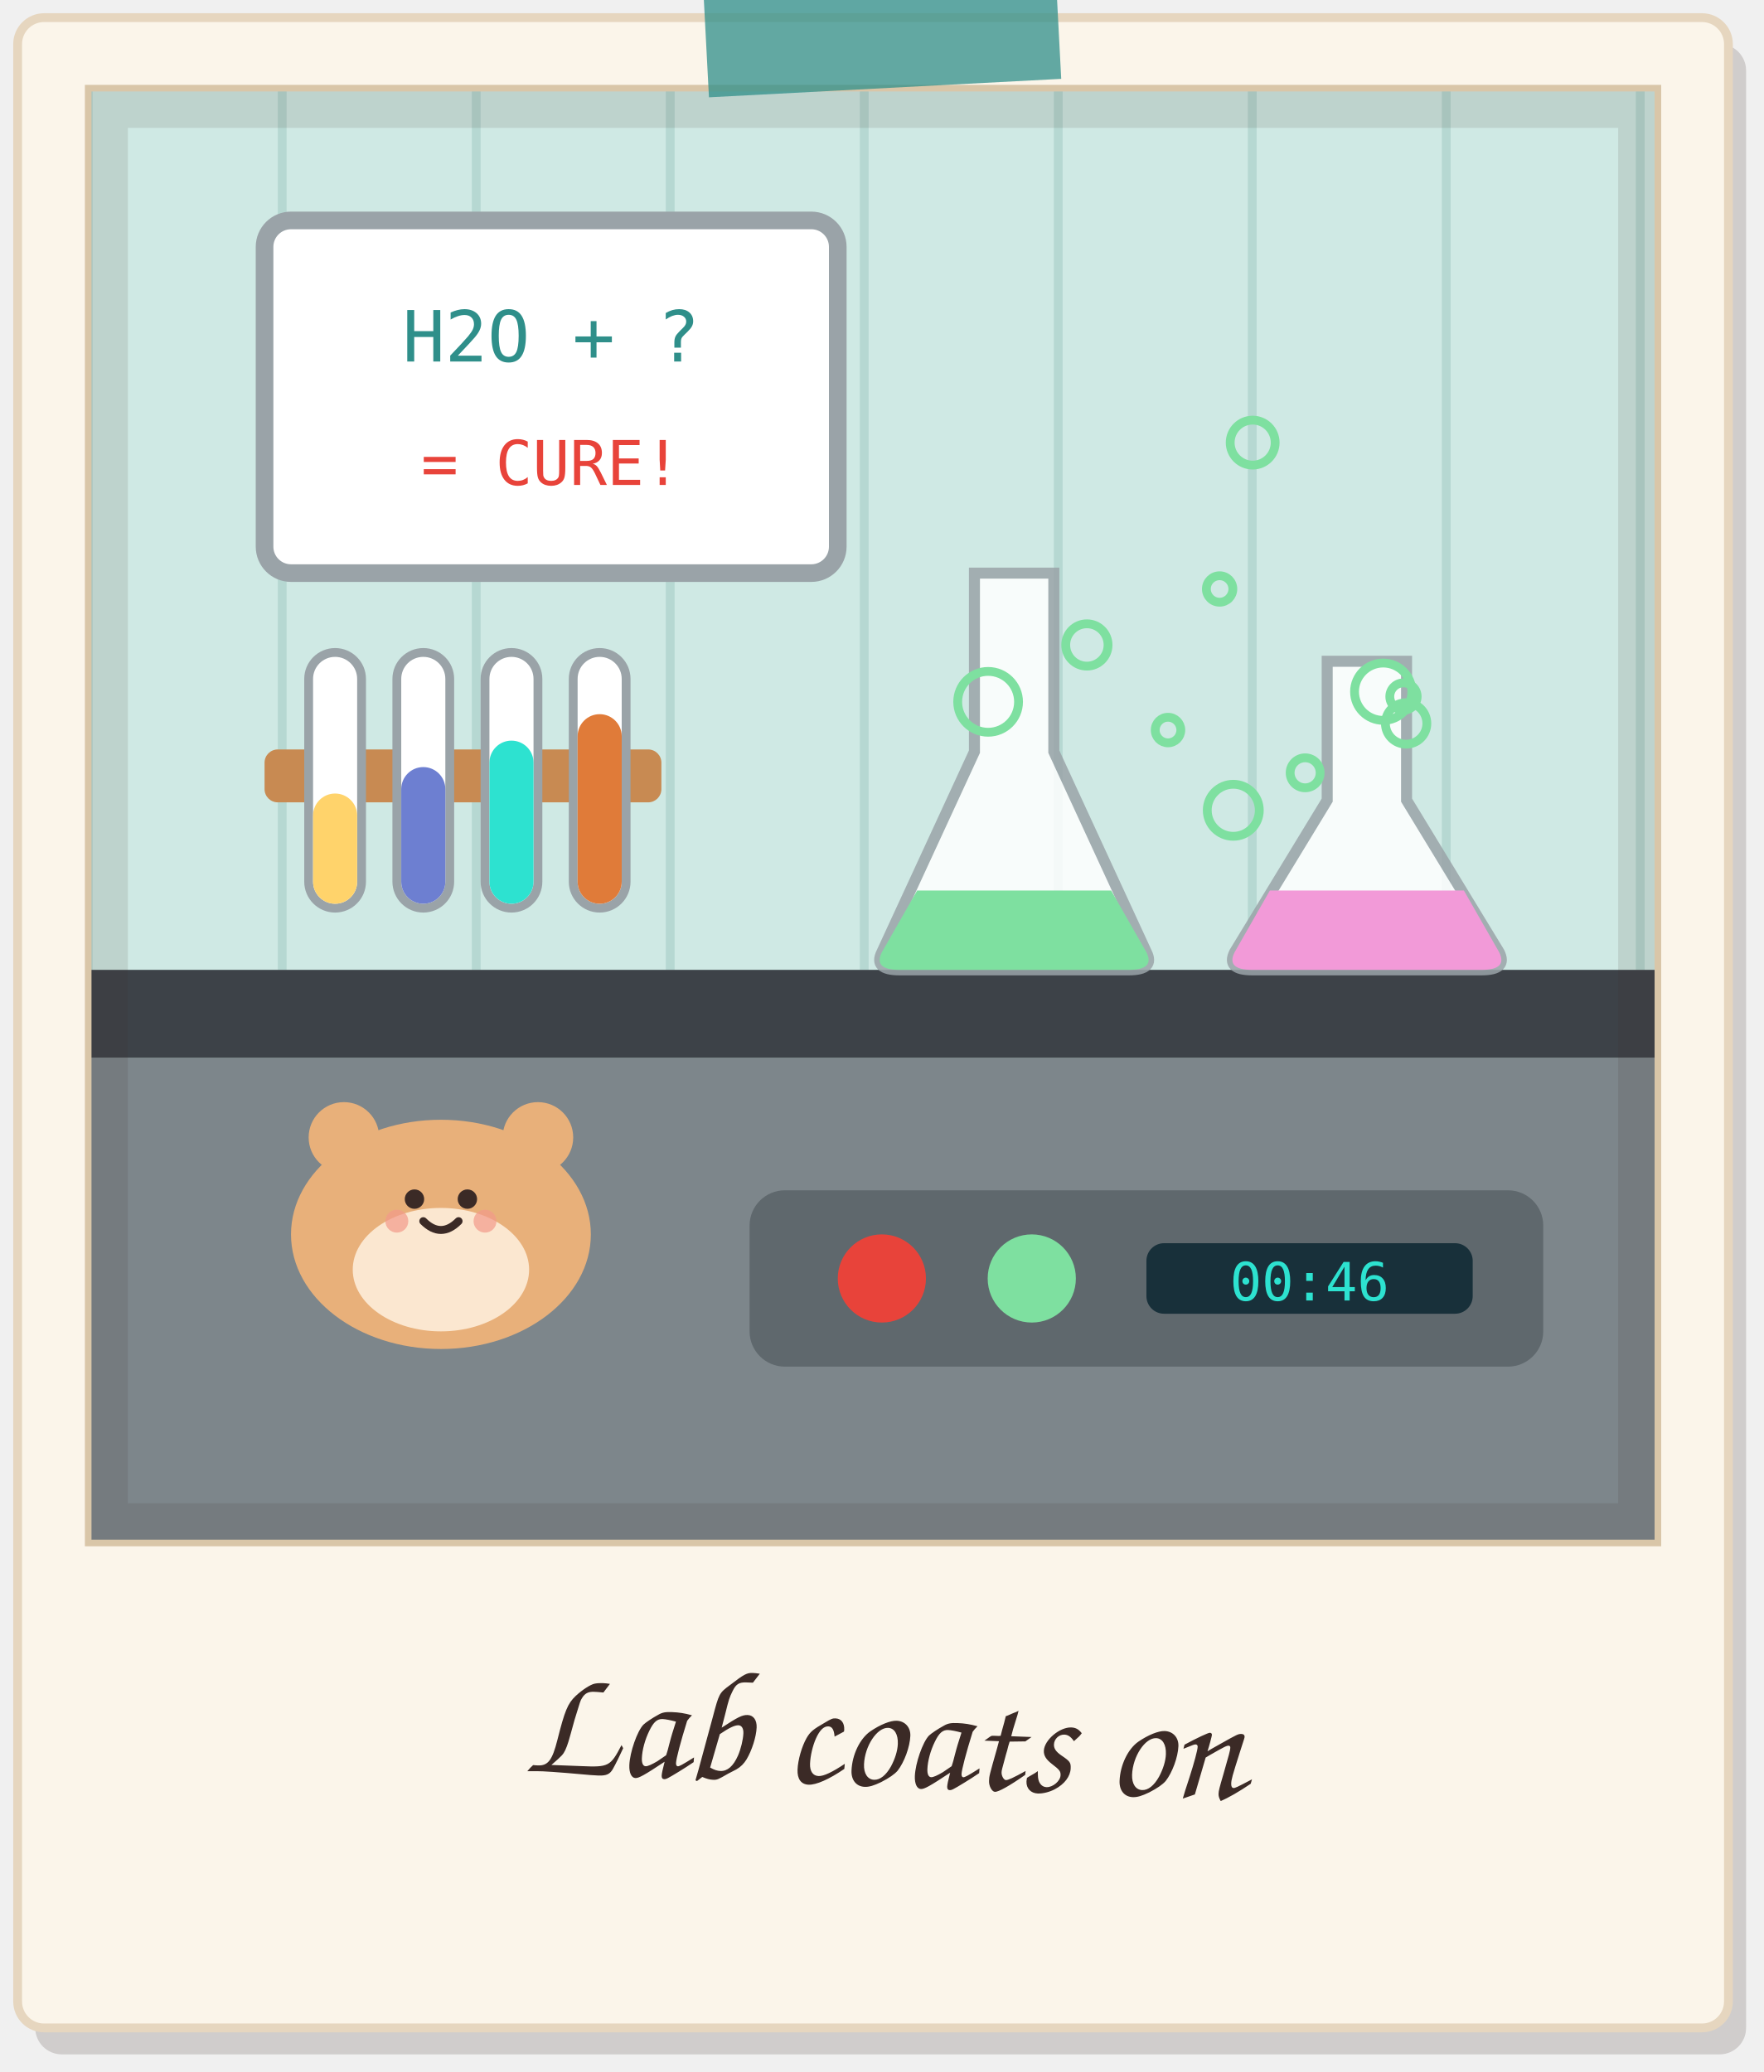
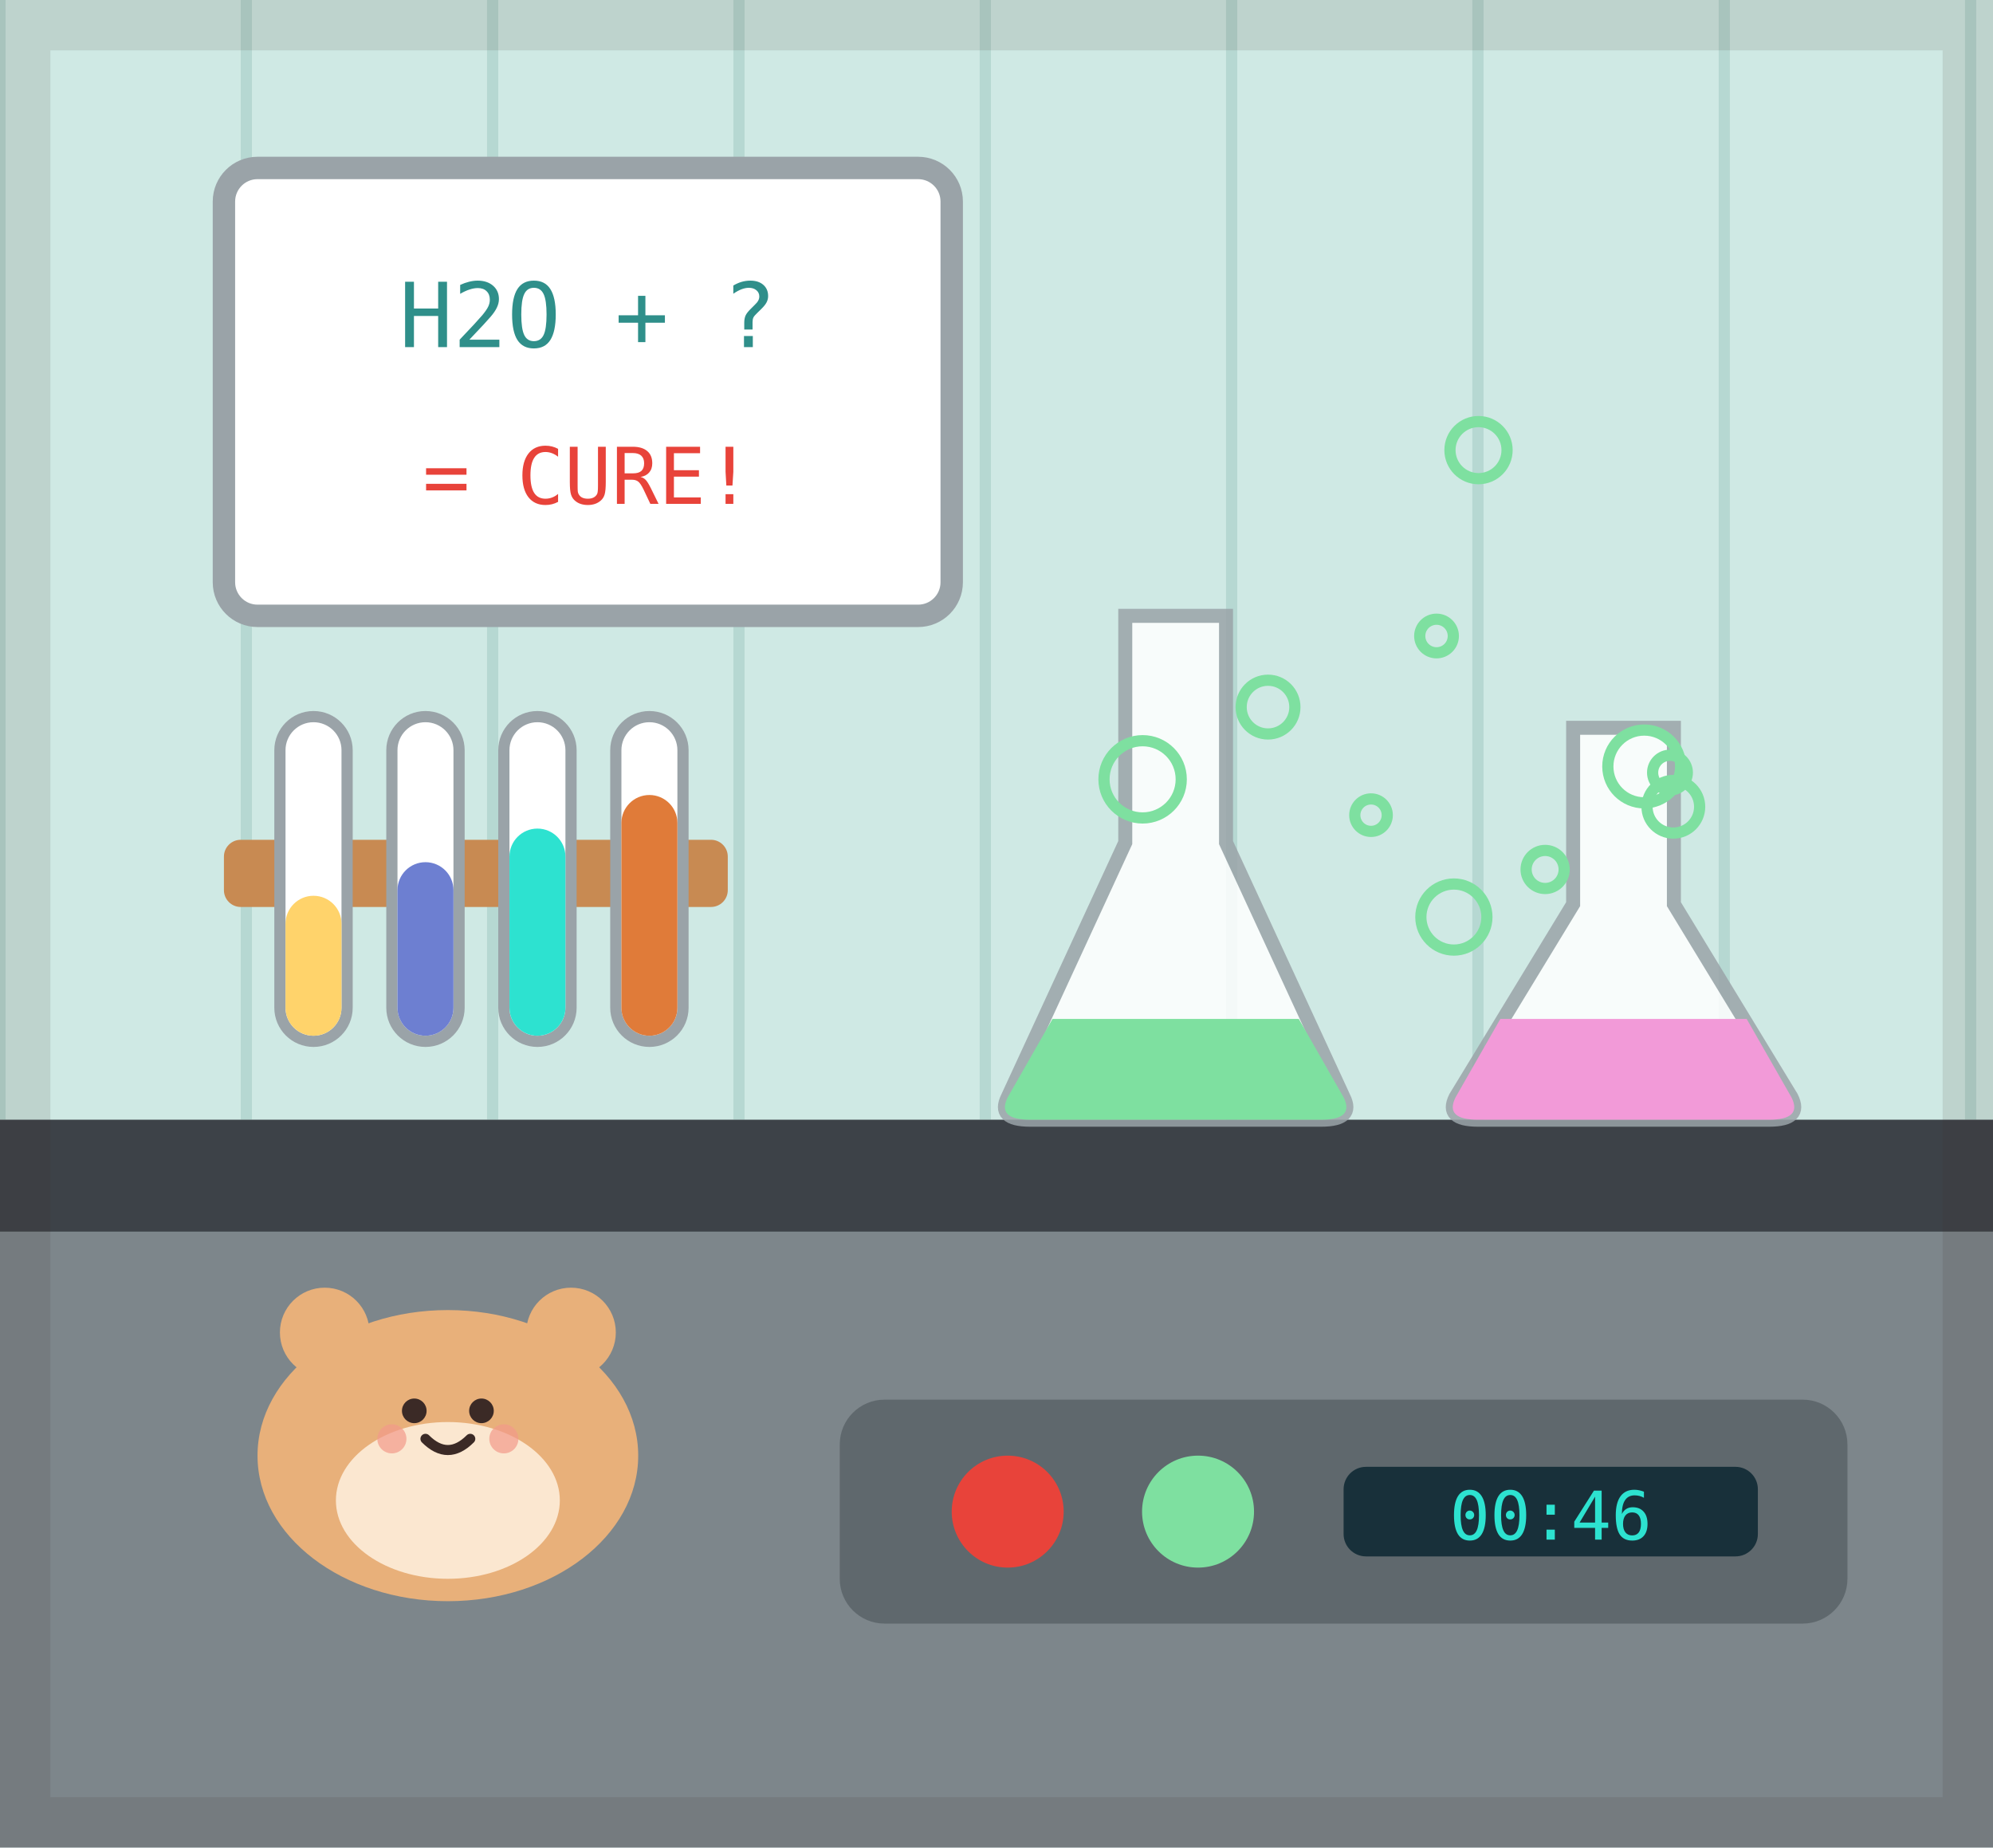
- <svg xmlns="http://www.w3.org/2000/svg" viewBox="0 0 400 470" width="400" height="470">
-   <rect x="8" y="10" width="388" height="456" rx="6" fill="#3b2a26" opacity="0.18" />
-   <rect x="4" y="4" width="388" height="456" rx="6" fill="#fbf5ea" stroke="#e6d6bf" stroke-width="2" />
+ <svg xmlns="http://www.w3.org/2000/svg" viewBox="0 0 356 330" width="356" height="330">
  <clipPath id="pic">
-     <rect x="20" y="20" width="356" height="330" rx="2" />
+     <rect width="356" height="330" />
  </clipPath>
  <g clip-path="url(#pic)">
-     <g transform="translate(20 20)">
-       <rect width="356" height="330" fill="#cfe9e4" />
-       <line x1="0" y1="0" x2="0" y2="200" stroke="#b6d8d2" stroke-width="2" />
-       <line x1="44" y1="0" x2="44" y2="200" stroke="#b6d8d2" stroke-width="2" />
-       <line x1="88" y1="0" x2="88" y2="200" stroke="#b6d8d2" stroke-width="2" />
-       <line x1="132" y1="0" x2="132" y2="200" stroke="#b6d8d2" stroke-width="2" />
-       <line x1="176" y1="0" x2="176" y2="200" stroke="#b6d8d2" stroke-width="2" />
-       <line x1="220" y1="0" x2="220" y2="200" stroke="#b6d8d2" stroke-width="2" />
-       <line x1="264" y1="0" x2="264" y2="200" stroke="#b6d8d2" stroke-width="2" />
-       <line x1="308" y1="0" x2="308" y2="200" stroke="#b6d8d2" stroke-width="2" />
-       <line x1="352" y1="0" x2="352" y2="200" stroke="#b6d8d2" stroke-width="2" />
-       <rect x="40" y="30" width="130" height="80" rx="6" fill="#ffffff" stroke="#9aa3a8" stroke-width="4" />
-       <text x="105" y="62" text-anchor="middle" font-family="monospace" font-size="16" fill="#2f8f8a">H2O + ?</text>
-       <text x="105" y="90" text-anchor="middle" font-family="monospace" font-size="14" fill="#e8433a">= CURE!</text>
-       <rect y="200" width="356" height="20" fill="#3d4248" />
-       <rect y="220" width="356" height="110" fill="#7d868b" />
-       <path d="M201 110L201 150.5L180 196Q178 200 184 200L236 200Q242 200 240 196L219 150.5L219 110Z" fill="#ffffff" opacity="0.85" stroke="#9aa3a8" stroke-width="2.5" />
-       <path d="M188 182L232 182L240 196Q242 200 236 200L184 200Q178 200 180 196Z" fill="#7ee0a0" />
-       <path d="M281 130L281 161.5L260 196Q258 200 264 200L316 200Q322 200 320 196L299 161.5L299 130Z" fill="#ffffff" opacity="0.85" stroke="#9aa3a8" stroke-width="2.5" />
-       <path d="M268 182L312 182L320 196Q322 200 316 200L264 200Q258 200 260 196Z" fill="#f29ad8" />
-       <circle cx="293.7" cy="136.9" r="6.5" fill="none" stroke="#7ee0a0" stroke-width="2" />
-       <circle cx="256.6" cy="113.6" r="3" fill="none" stroke="#7ee0a0" stroke-width="2" />
-       <circle cx="264.1" cy="80.4" r="5.1" fill="none" stroke="#7ee0a0" stroke-width="2" />
-       <circle cx="276" cy="155.3" r="3.4" fill="none" stroke="#7ee0a0" stroke-width="2" />
-       <circle cx="298.9" cy="144.1" r="4.7" fill="none" stroke="#7ee0a0" stroke-width="2" />
-       <circle cx="244.9" cy="145.6" r="2.9" fill="none" stroke="#7ee0a0" stroke-width="2" />
-       <circle cx="298.3" cy="138" r="3.1" fill="none" stroke="#7ee0a0" stroke-width="2" />
-       <circle cx="259.7" cy="163.8" r="5.9" fill="none" stroke="#7ee0a0" stroke-width="2" />
-       <circle cx="204.1" cy="139.2" r="6.9" fill="none" stroke="#7ee0a0" stroke-width="2" />
-       <circle cx="226.5" cy="126.3" r="4.8" fill="none" stroke="#7ee0a0" stroke-width="2" />
-       <rect x="40" y="150" width="90" height="12" rx="3" fill="#c88a52" />
-       <rect x="50" y="128" width="12" height="58" rx="6" fill="#ffffff" stroke="#9aa3a8" stroke-width="2" />
-       <rect x="51" y="160" width="10" height="25" rx="5" fill="#ffd36b" />
-       <rect x="70" y="128" width="12" height="58" rx="6" fill="#ffffff" stroke="#9aa3a8" stroke-width="2" />
-       <rect x="71" y="154" width="10" height="31" rx="5" fill="#6d7fd1" />
-       <rect x="90" y="128" width="12" height="58" rx="6" fill="#ffffff" stroke="#9aa3a8" stroke-width="2" />
-       <rect x="91" y="148" width="10" height="37" rx="5" fill="#2de2d0" />
-       <rect x="110" y="128" width="12" height="58" rx="6" fill="#ffffff" stroke="#9aa3a8" stroke-width="2" />
-       <rect x="111" y="142" width="10" height="43" rx="5" fill="#e07b39" />
-       <ellipse cx="80" cy="260" rx="34" ry="26" fill="#e8b07a" />
-       <circle cx="58" cy="238" r="8" fill="#e8b07a" />
-       <circle cx="102" cy="238" r="8" fill="#e8b07a" />
-       <ellipse cx="80" cy="268" rx="20" ry="14" fill="#fbe7d0" />
-       <circle cx="74" cy="252" r="2.2" fill="#3b2a26" />
-       <circle cx="86" cy="252" r="2.2" fill="#3b2a26" />
-       <circle cx="70" cy="257" r="2.6" fill="#f29a8a" opacity="0.7" />
-       <circle cx="90" cy="257" r="2.6" fill="#f29a8a" opacity="0.7" />
-       <path d="M76 257Q80 261 84 257" stroke="#3b2a26" stroke-width="1.8" fill="none" stroke-linecap="round" />
-       <rect x="150" y="250" width="180" height="40" rx="8" fill="#5f686d" />
-       <circle cx="180" cy="270" r="10" fill="#e8433a" />
-       <circle cx="214" cy="270" r="10" fill="#7ee0a0" />
-       <rect x="240" y="262" width="74" height="16" rx="4" fill="#18303a" />
-       <text x="277" y="275" text-anchor="middle" font-family="monospace" font-size="12" fill="#2de2d0">00:46</text>
-       <rect width="356" height="330" fill="none" stroke="#3b2a26" stroke-opacity="0.12" stroke-width="18" />
-     </g>
+     <rect width="356" height="330" fill="#cfe9e4" />
+     <line x1="0" y1="0" x2="0" y2="200" stroke="#b6d8d2" stroke-width="2" />
+     <line x1="44" y1="0" x2="44" y2="200" stroke="#b6d8d2" stroke-width="2" />
+     <line x1="88" y1="0" x2="88" y2="200" stroke="#b6d8d2" stroke-width="2" />
+     <line x1="132" y1="0" x2="132" y2="200" stroke="#b6d8d2" stroke-width="2" />
+     <line x1="176" y1="0" x2="176" y2="200" stroke="#b6d8d2" stroke-width="2" />
+     <line x1="220" y1="0" x2="220" y2="200" stroke="#b6d8d2" stroke-width="2" />
+     <line x1="264" y1="0" x2="264" y2="200" stroke="#b6d8d2" stroke-width="2" />
+     <line x1="308" y1="0" x2="308" y2="200" stroke="#b6d8d2" stroke-width="2" />
+     <line x1="352" y1="0" x2="352" y2="200" stroke="#b6d8d2" stroke-width="2" />
+     <rect x="40" y="30" width="130" height="80" rx="6" fill="#ffffff" stroke="#9aa3a8" stroke-width="4" />
+     <text x="105" y="62" text-anchor="middle" font-family="monospace" font-size="16" fill="#2f8f8a">H2O + ?</text>
+     <text x="105" y="90" text-anchor="middle" font-family="monospace" font-size="14" fill="#e8433a">= CURE!</text>
+     <rect y="200" width="356" height="20" fill="#3d4248" />
+     <rect y="220" width="356" height="110" fill="#7d868b" />
+     <path d="M201 110L201 150.5L180 196Q178 200 184 200L236 200Q242 200 240 196L219 150.5L219 110Z" fill="#ffffff" opacity="0.85" stroke="#9aa3a8" stroke-width="2.5" />
+     <path d="M188 182L232 182L240 196Q242 200 236 200L184 200Q178 200 180 196Z" fill="#7ee0a0" />
+     <path d="M281 130L281 161.5L260 196Q258 200 264 200L316 200Q322 200 320 196L299 161.5L299 130Z" fill="#ffffff" opacity="0.85" stroke="#9aa3a8" stroke-width="2.5" />
+     <path d="M268 182L312 182L320 196Q322 200 316 200L264 200Q258 200 260 196Z" fill="#f29ad8" />
+     <circle cx="293.7" cy="136.9" r="6.5" fill="none" stroke="#7ee0a0" stroke-width="2" />
+     <circle cx="256.6" cy="113.6" r="3" fill="none" stroke="#7ee0a0" stroke-width="2" />
+     <circle cx="264.1" cy="80.4" r="5.1" fill="none" stroke="#7ee0a0" stroke-width="2" />
+     <circle cx="276" cy="155.3" r="3.4" fill="none" stroke="#7ee0a0" stroke-width="2" />
+     <circle cx="298.9" cy="144.1" r="4.7" fill="none" stroke="#7ee0a0" stroke-width="2" />
+     <circle cx="244.9" cy="145.6" r="2.9" fill="none" stroke="#7ee0a0" stroke-width="2" />
+     <circle cx="298.3" cy="138" r="3.1" fill="none" stroke="#7ee0a0" stroke-width="2" />
+     <circle cx="259.7" cy="163.8" r="5.9" fill="none" stroke="#7ee0a0" stroke-width="2" />
+     <circle cx="204.1" cy="139.2" r="6.9" fill="none" stroke="#7ee0a0" stroke-width="2" />
+     <circle cx="226.5" cy="126.3" r="4.8" fill="none" stroke="#7ee0a0" stroke-width="2" />
+     <rect x="40" y="150" width="90" height="12" rx="3" fill="#c88a52" />
+     <rect x="50" y="128" width="12" height="58" rx="6" fill="#ffffff" stroke="#9aa3a8" stroke-width="2" />
+     <rect x="51" y="160" width="10" height="25" rx="5" fill="#ffd36b" />
+     <rect x="70" y="128" width="12" height="58" rx="6" fill="#ffffff" stroke="#9aa3a8" stroke-width="2" />
+     <rect x="71" y="154" width="10" height="31" rx="5" fill="#6d7fd1" />
+     <rect x="90" y="128" width="12" height="58" rx="6" fill="#ffffff" stroke="#9aa3a8" stroke-width="2" />
+     <rect x="91" y="148" width="10" height="37" rx="5" fill="#2de2d0" />
+     <rect x="110" y="128" width="12" height="58" rx="6" fill="#ffffff" stroke="#9aa3a8" stroke-width="2" />
+     <rect x="111" y="142" width="10" height="43" rx="5" fill="#e07b39" />
+     <ellipse cx="80" cy="260" rx="34" ry="26" fill="#e8b07a" />
+     <circle cx="58" cy="238" r="8" fill="#e8b07a" />
+     <circle cx="102" cy="238" r="8" fill="#e8b07a" />
+     <ellipse cx="80" cy="268" rx="20" ry="14" fill="#fbe7d0" />
+     <circle cx="74" cy="252" r="2.2" fill="#3b2a26" />
+     <circle cx="86" cy="252" r="2.2" fill="#3b2a26" />
+     <circle cx="70" cy="257" r="2.6" fill="#f29a8a" opacity="0.7" />
+     <circle cx="90" cy="257" r="2.6" fill="#f29a8a" opacity="0.7" />
+     <path d="M76 257Q80 261 84 257" stroke="#3b2a26" stroke-width="1.8" fill="none" stroke-linecap="round" />
+     <rect x="150" y="250" width="180" height="40" rx="8" fill="#5f686d" />
+     <circle cx="180" cy="270" r="10" fill="#e8433a" />
+     <circle cx="214" cy="270" r="10" fill="#7ee0a0" />
+     <rect x="240" y="262" width="74" height="16" rx="4" fill="#18303a" />
+     <text x="277" y="275" text-anchor="middle" font-family="monospace" font-size="12" fill="#2de2d0">00:46</text>
+     <rect width="356" height="330" fill="none" stroke="#3b2a26" stroke-opacity="0.12" stroke-width="18" />
  </g>
-   <rect x="20" y="20" width="356" height="330" fill="none" stroke="#d9c6a8" stroke-width="1.5" />
-   <text x="200" y="405" text-anchor="middle" font-family="'Caveat', 'Comic Sans MS', cursive" font-size="36" fill="#3b2a26" transform="rotate(2.2 200 405)">Lab coats on</text>
-   <rect x="160" y="-8" width="80" height="28" fill="#2f8f8a" opacity="0.75" transform="rotate(-3 200 6)" />
</svg>
